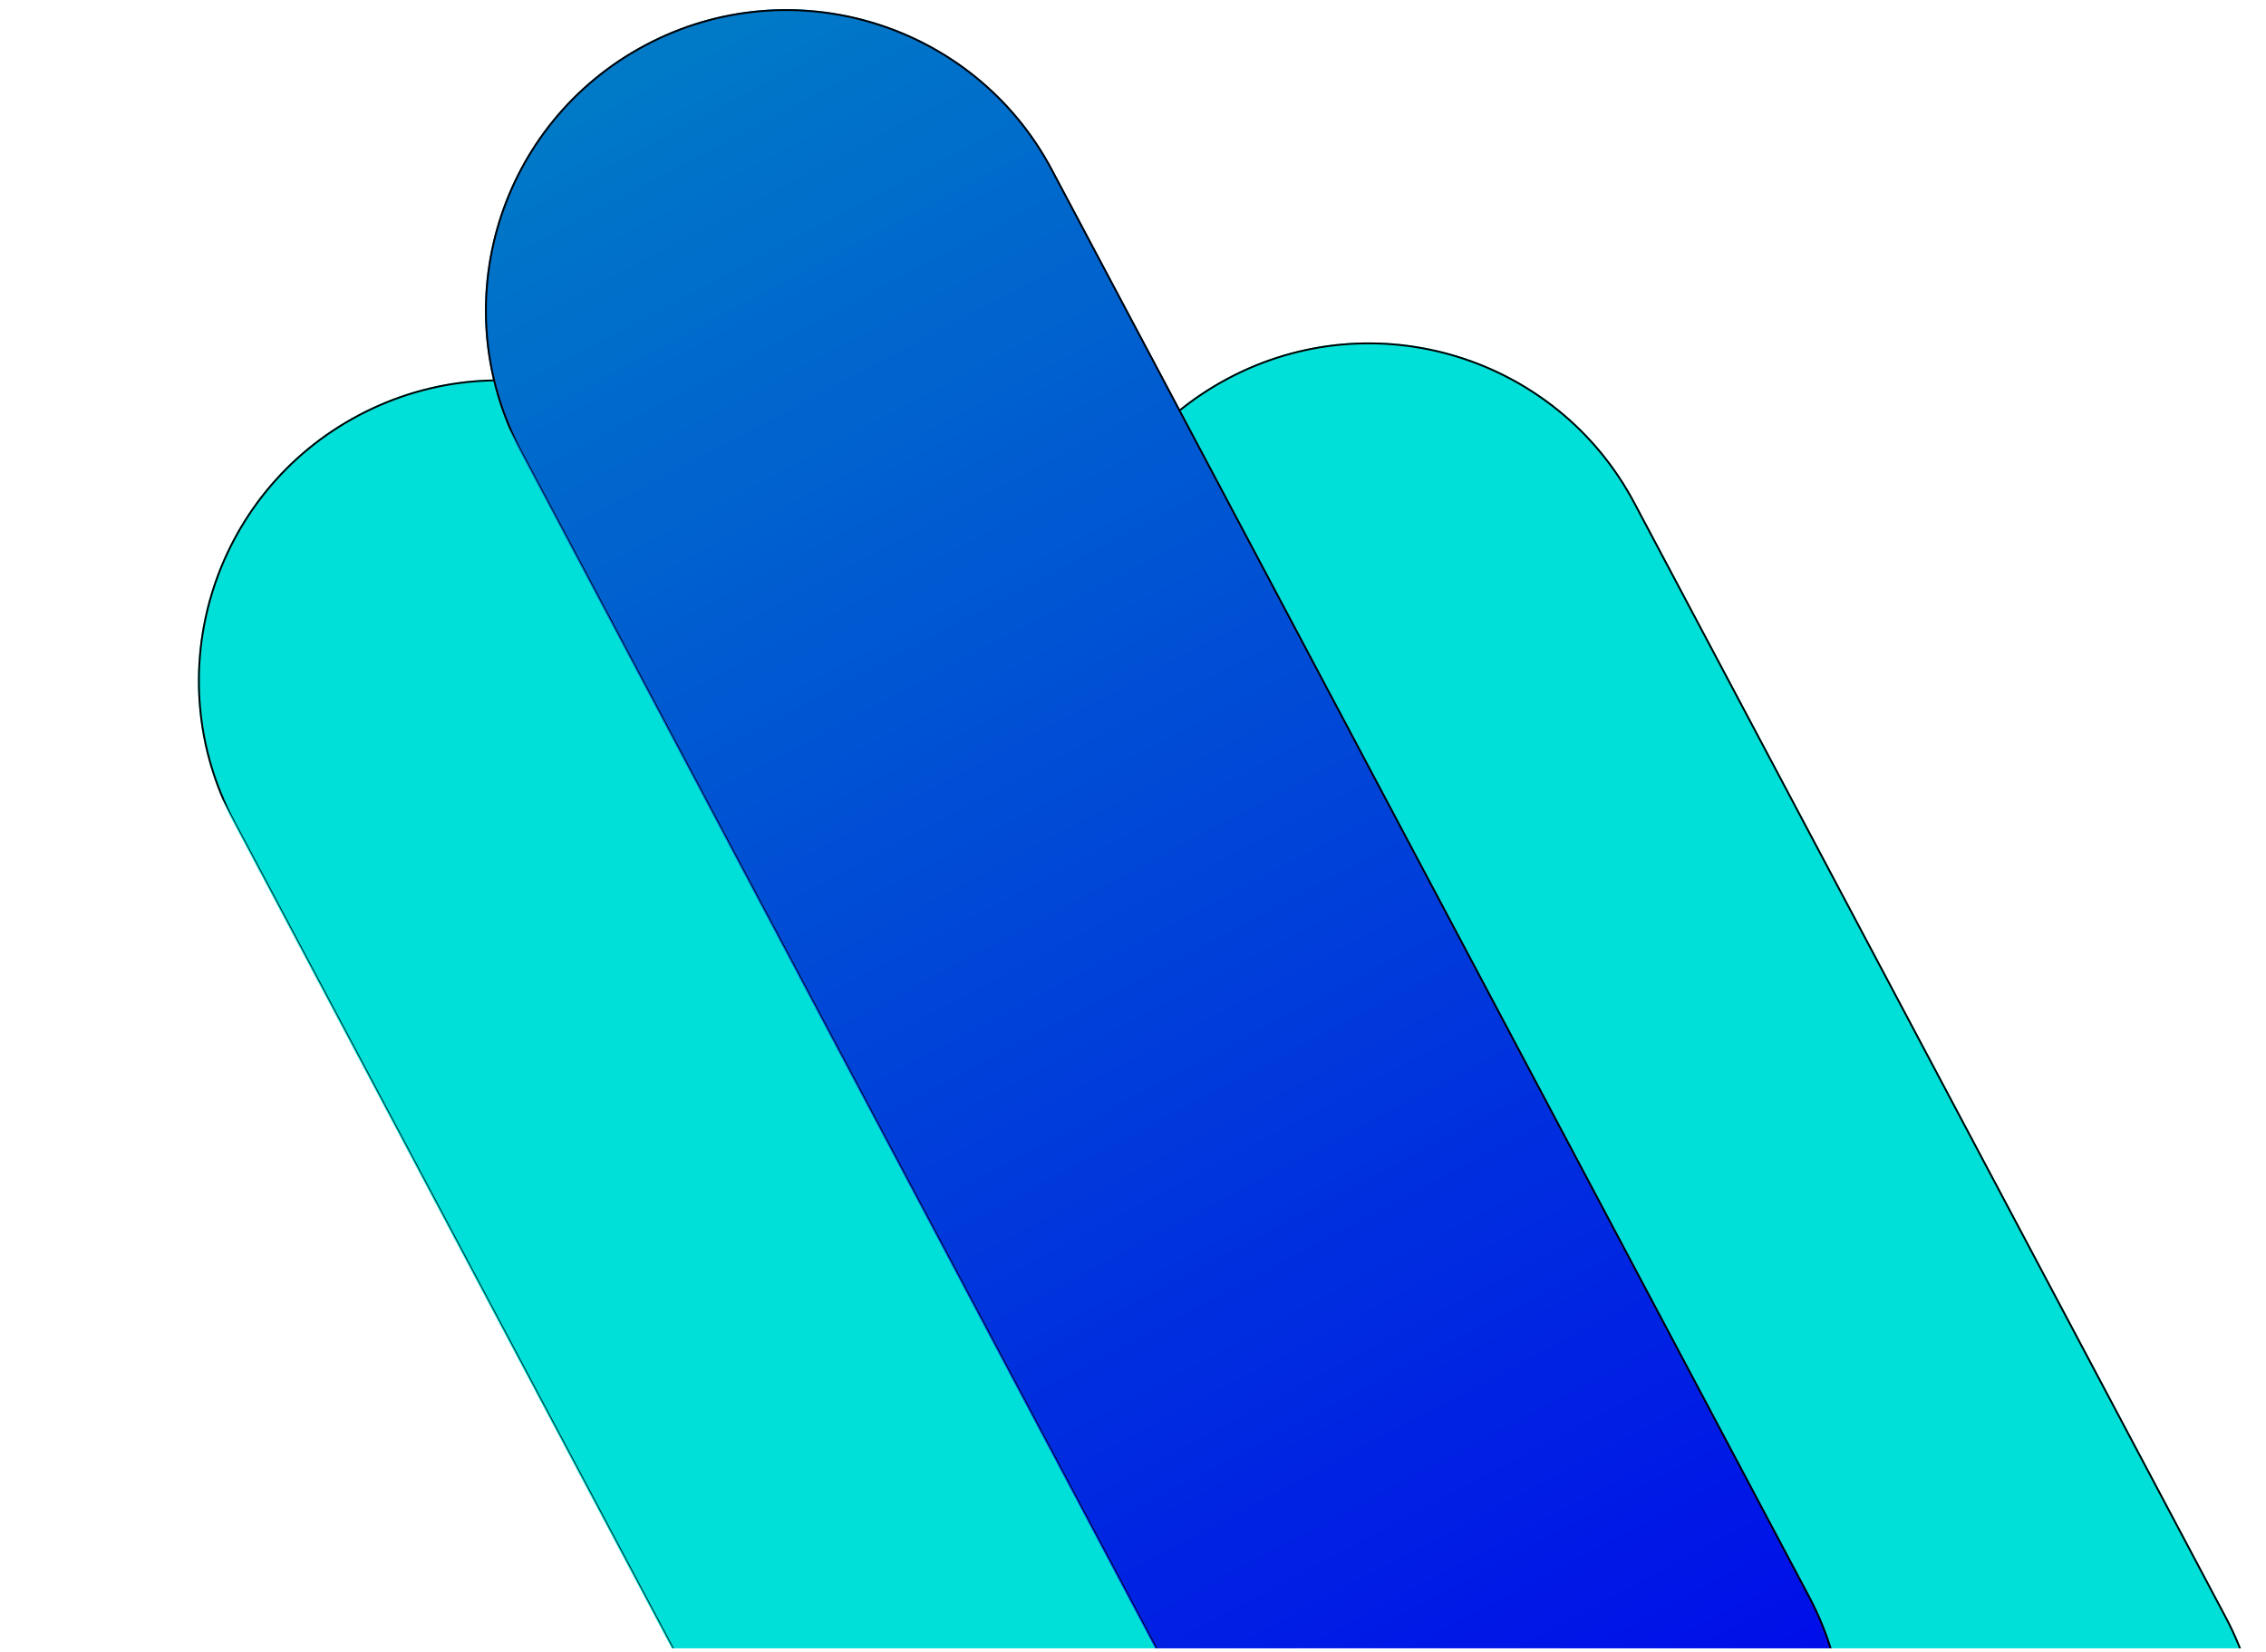
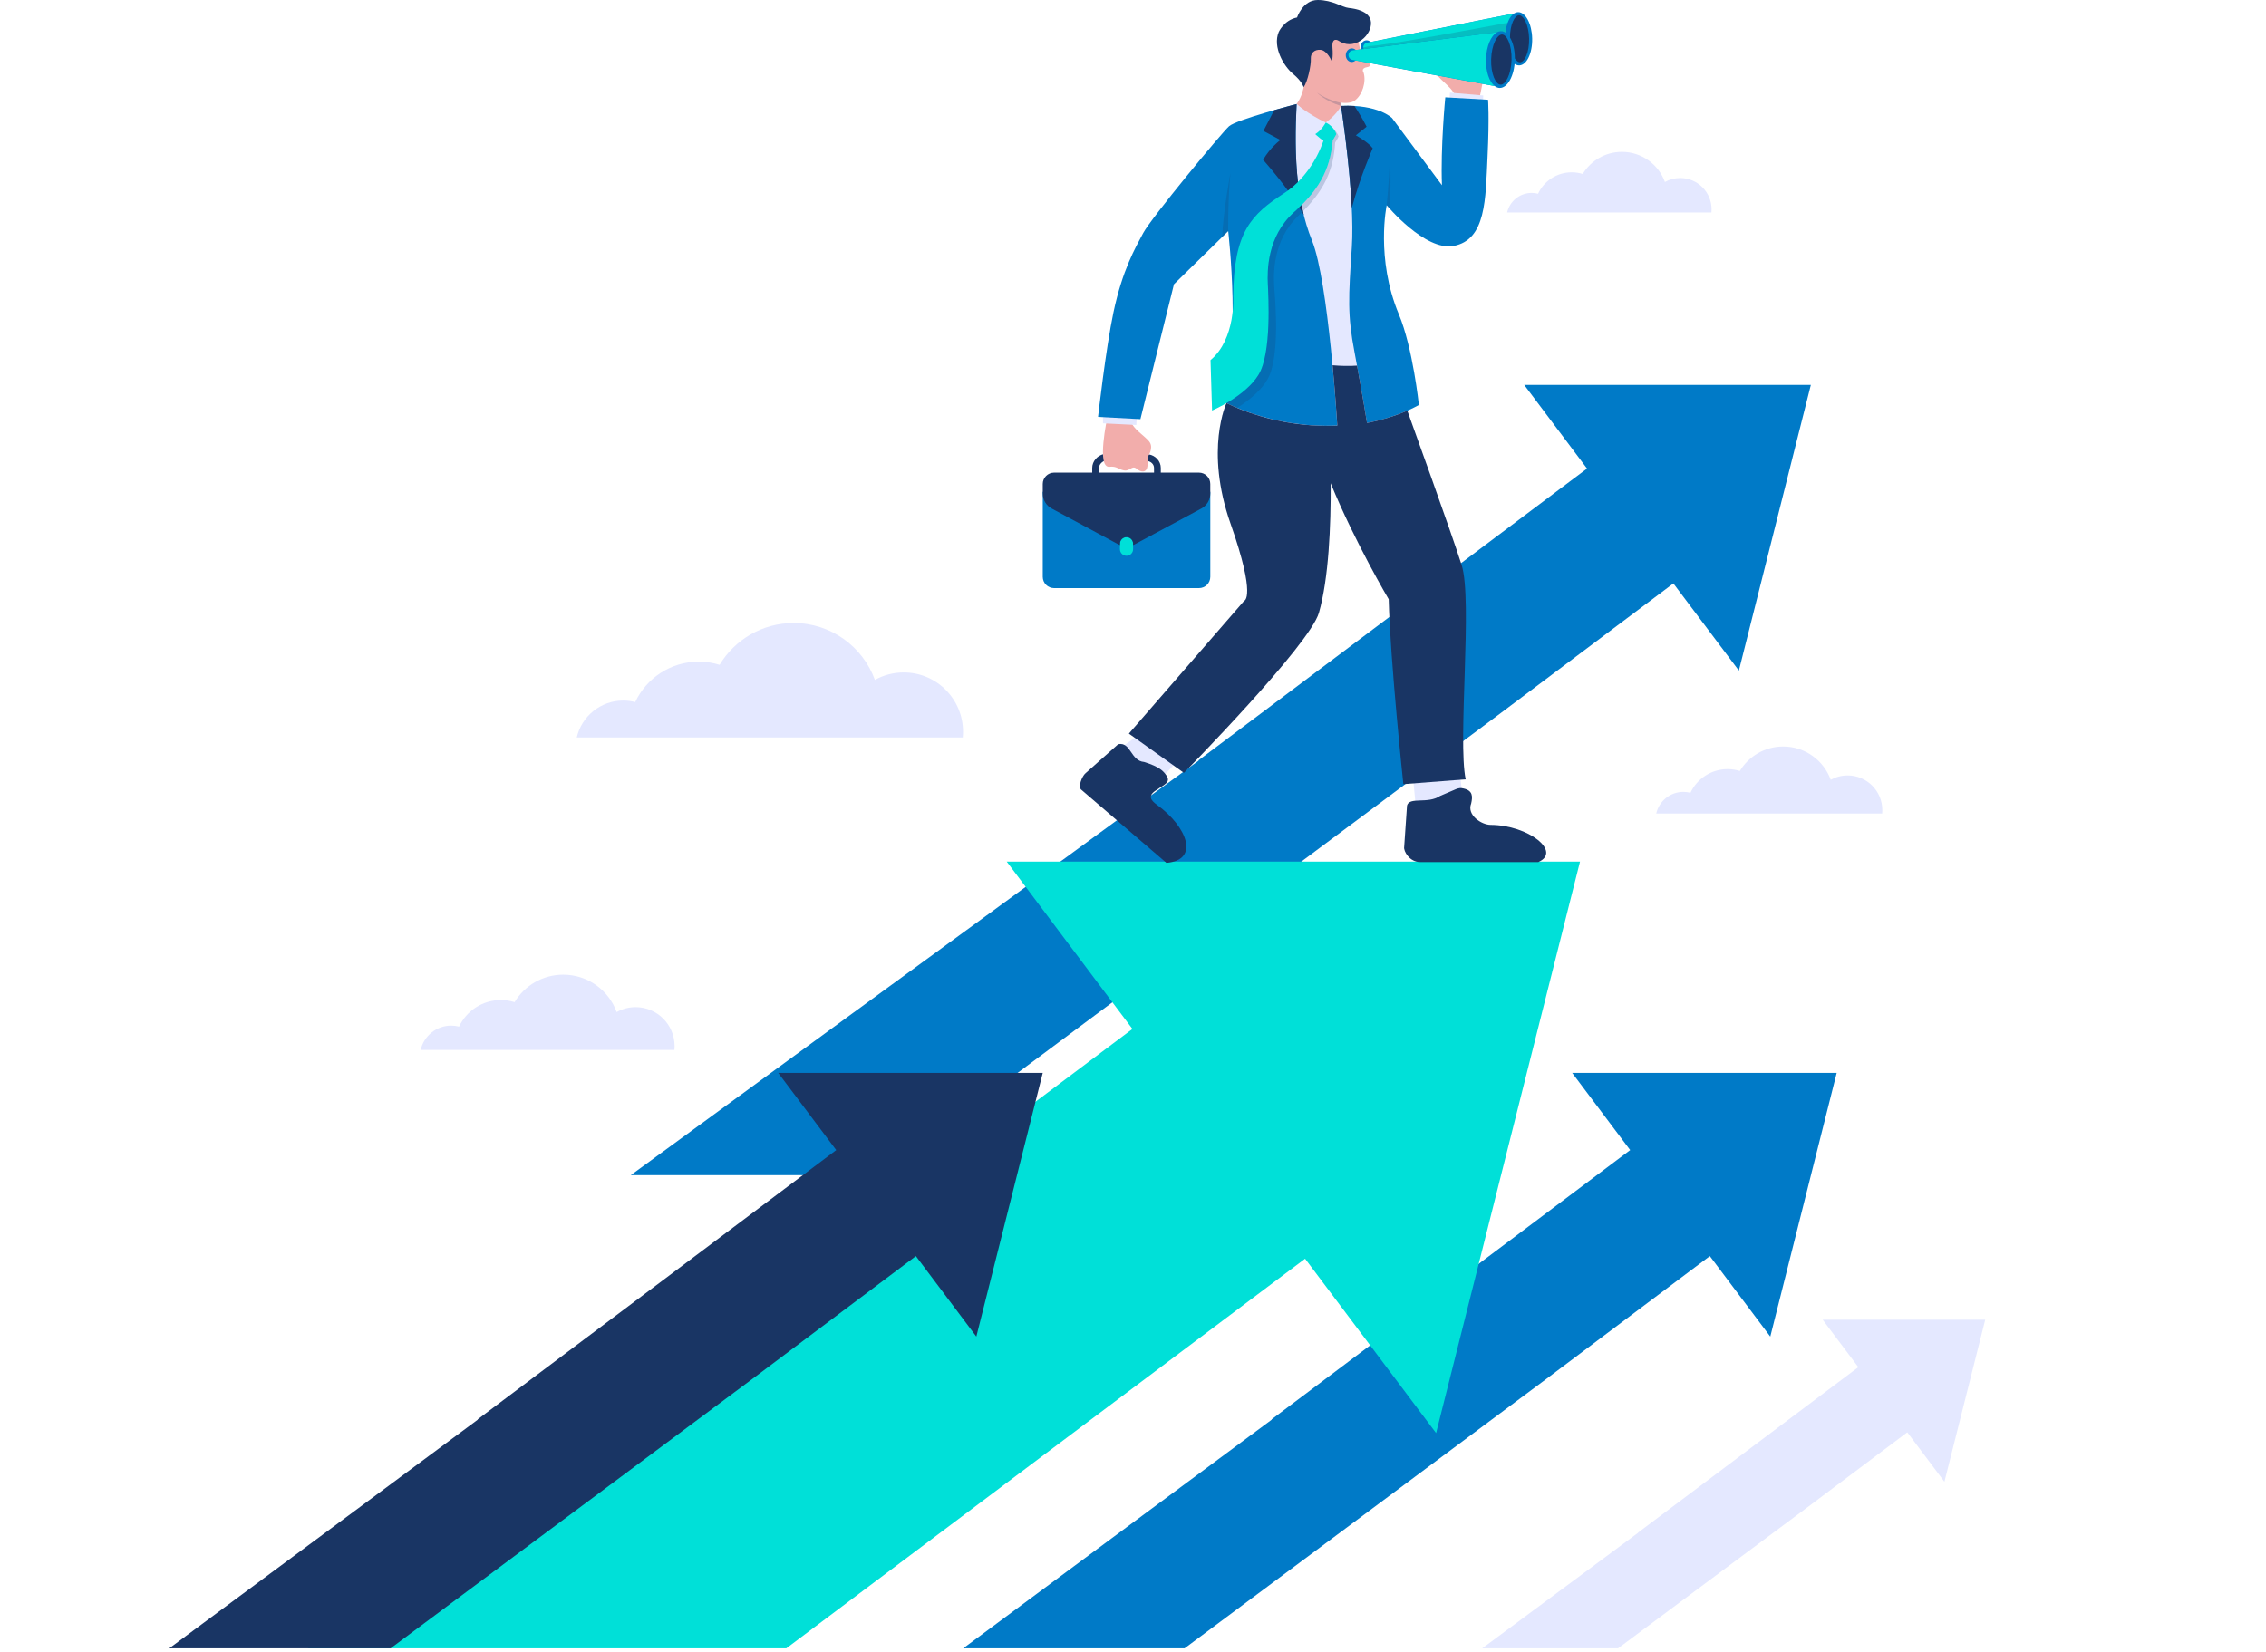
<svg xmlns="http://www.w3.org/2000/svg" width="624" zoomAndPan="magnify" viewBox="0 0 468 341.25" height="455" preserveAspectRatio="xMidYMid meet" version="1.0">
  <defs>
-     <clipPath id="817f47b53d">
-       <path d="M 40 78 L 268 78 L 268 340.5 L 40 340.5 Z M 40 78 " clip-rule="nonzero" />
+     <filter x="0%" y="0%" width="100%" height="100%" id="02563ed641">
+       <feColorMatrix values="0 0 0 0 1 0 0 0 0 1 0 0 0 0 1 0 0 0 1 0" color-interpolation-filters="sRGB" />
+     </filter>
+     <clipPath id="2201f18ef2">
+       <path d="M 306 272 L 410.238 272 L 410.238 340.5 L 306 340.5 Z M 306 272 " clip-rule="nonzero" />
    </clipPath>
-     <clipPath id="4c8b1b4a0f">
-       <path d="M 128.926 56.484 L 289.797 359.68 L 179.859 418.012 L 18.988 114.816 Z M 128.926 56.484 " clip-rule="nonzero" />
+     <clipPath id="00fa90b3f4">
+       <path d="M 198 221 L 380 221 L 380 340.5 L 198 340.5 Z M 198 221 " clip-rule="nonzero" />
    </clipPath>
-     <clipPath id="aa06c9ed3f">
-       <path d="M 260.484 304.434 C 276.594 334.789 265.039 372.461 234.68 388.566 C 204.32 404.676 166.652 393.125 150.543 362.766 L 48.152 169.789 C 32.047 139.43 43.598 101.758 73.957 85.652 C 104.316 69.543 141.984 81.094 158.094 111.453 Z M 260.484 304.434 " clip-rule="nonzero" />
+     <clipPath id="d33bbfcb8f">
+       <path d="M 63 177 L 327 177 L 327 340.5 L 63 340.5 Z M 63 177 " clip-rule="nonzero" />
    </clipPath>
-     <clipPath id="6a2e9daad1">
-       <path d="M 40 78 L 268 78 L 268 340.5 L 40 340.5 Z M 40 78 " clip-rule="nonzero" />
+     <clipPath id="34864d8c93">
+       <path d="M 34.562 221 L 216 221 L 216 340.5 L 34.562 340.5 Z M 34.562 221 " clip-rule="nonzero" />
    </clipPath>
-     <clipPath id="d487e852ba">
-       <path d="M 128.926 56.484 L 289.57 359.254 L 179.836 417.477 L 19.191 114.711 Z M 128.926 56.484 " clip-rule="nonzero" />
+     <mask id="82d36c2c9d">
+       <g filter="url(#02563ed641)">
+         <rect x="-46.8" width="561.6" fill="#000000" y="-34.125" height="409.5" fill-opacity="0.2" />
+       </g>
+     </mask>
+     <clipPath id="229a24cc2b">
+       <rect x="0" width="29" y="0" height="64" />
    </clipPath>
-     <clipPath id="6761d97b93">
-       <path d="M 128.934 56.492 L 291.16 362.246 L 181.227 420.574 L 19 114.82 Z M 128.934 56.492 " clip-rule="nonzero" />
+     <mask id="0b22ca5c13">
+       <g filter="url(#02563ed641)">
+         <rect x="-46.8" width="561.6" fill="#000000" y="-34.125" height="409.5" fill-opacity="0.2" />
+       </g>
+     </mask>
+     <clipPath id="1ce87a93a0">
+       <rect x="0" width="9" y="0" height="6" />
    </clipPath>
-     <clipPath id="2228e872b3">
-       <path d="M 260.48 304.422 C 276.586 334.781 265.035 372.449 234.676 388.555 C 204.32 404.66 166.652 393.109 150.547 362.754 L 48.164 169.789 C 32.055 139.43 43.609 101.762 73.965 85.656 C 104.324 69.551 141.988 81.102 158.098 111.457 Z M 260.48 304.422 " clip-rule="nonzero" />
+     <mask id="b0276c3f30">
+       <g filter="url(#02563ed641)">
+         <rect x="-46.8" width="561.6" fill="#000000" y="-34.125" height="409.5" fill-opacity="0.2" />
+       </g>
+     </mask>
+     <clipPath id="4228515ce6">
+       <rect x="0" width="34" y="0" height="11" />
    </clipPath>
-     <clipPath id="6128167b8c">
-       <path d="M 220 70 L 467.484 70 L 467.484 340.5 L 220 340.5 Z M 220 70 " clip-rule="nonzero" />
+     <mask id="3c9dbe069b">
+       <g filter="url(#02563ed641)">
+         <rect x="-46.8" width="561.6" fill="#000000" y="-34.125" height="409.5" fill-opacity="0.2" />
+       </g>
+     </mask>
+     <clipPath id="f74de52509">
+       <rect x="0" width="7" y="0" height="17" />
    </clipPath>
-     <clipPath id="e49e33919f">
-       <path d="M 308.531 48.844 L 489.223 389.398 L 379.285 447.73 L 198.59 107.176 Z M 308.531 48.844 " clip-rule="nonzero" />
+     <mask id="4d569531b9">
+       <g filter="url(#02563ed641)">
+         <rect x="-46.8" width="561.6" fill="#000000" y="-34.125" height="409.5" fill-opacity="0.2" />
+       </g>
+     </mask>
+     <clipPath id="774137711e">
+       <path d="M 2 0.328 L 3.641 0.328 L 3.641 12 L 2 12 Z M 2 0.328 " clip-rule="nonzero" />
    </clipPath>
-     <clipPath id="cbacbcd21e">
-       <path d="M 459.84 334.02 C 475.949 364.379 464.395 402.047 434.035 418.156 C 403.676 434.266 366.008 422.711 349.898 392.352 L 227.758 162.145 C 211.648 131.785 223.199 94.117 253.559 78.008 C 283.918 61.902 321.59 73.453 337.695 103.812 Z M 459.84 334.02 " clip-rule="nonzero" />
-     </clipPath>
-     <clipPath id="db1c573abb">
-       <path d="M 220 70 L 467.484 70 L 467.484 340.5 L 220 340.5 Z M 220 70 " clip-rule="nonzero" />
-     </clipPath>
-     <clipPath id="ca53ff565b">
-       <path d="M 308.531 48.844 L 489.168 389.293 L 379.43 447.516 L 198.793 107.066 Z M 308.531 48.844 " clip-rule="nonzero" />
-     </clipPath>
-     <clipPath id="bf27c4f5ef">
-       <path d="M 308.535 48.848 L 490.812 392.391 L 380.879 450.719 L 198.602 107.18 Z M 308.535 48.848 " clip-rule="nonzero" />
-     </clipPath>
-     <clipPath id="ebb8d6b5fc">
-       <path d="M 459.836 334.008 C 475.941 364.367 464.391 402.031 434.031 418.141 C 403.676 434.246 366.008 422.695 349.902 392.336 L 227.766 162.145 C 211.656 131.789 223.211 94.121 253.566 78.012 C 283.926 61.906 321.59 73.457 337.699 103.816 Z M 459.836 334.008 " clip-rule="nonzero" />
-     </clipPath>
-     <clipPath id="c52599d865">
-       <path d="M 100 1 L 382 1 L 382 340.5 L 100 340.5 Z M 100 1 " clip-rule="nonzero" />
-     </clipPath>
-     <clipPath id="eb7d5259bc">
-       <path d="M 188.203 -20.004 L 403.078 384.969 L 293.137 443.301 L 78.266 38.328 Z M 188.203 -20.004 " clip-rule="nonzero" />
-     </clipPath>
-     <clipPath id="afc7ae35b2">
-       <path d="M 373.785 329.762 C 389.895 360.121 378.34 397.789 347.98 413.898 C 317.621 430.008 279.953 418.453 263.844 388.094 L 107.43 93.297 C 91.324 62.938 102.875 25.27 133.234 9.16 C 163.594 -6.949 201.262 4.605 217.371 34.965 Z M 373.785 329.762 " clip-rule="nonzero" />
-     </clipPath>
-     <clipPath id="df7b4d4b0c">
-       <path d="M 188.203 -20.004 L 402.852 384.539 L 292.91 442.871 L 78.266 38.328 Z M 188.203 -20.004 " clip-rule="nonzero" />
-     </clipPath>
-     <linearGradient x1="-57.051" gradientTransform="matrix(0.227862, 0.429455, -0.429455, 0.227862, 188.2046, -20.0058)" y1="0" x2="849.49" gradientUnits="userSpaceOnUse" y2="0" id="7a19bdb2c6">
-       <stop stop-opacity="1" stop-color="rgb(0%, 47.8%, 78%)" offset="0" />
-       <stop stop-opacity="1" stop-color="rgb(0%, 47.8%, 78%)" offset="0.062" />
-       <stop stop-opacity="1" stop-color="rgb(0%, 47.629%, 78.053%)" offset="0.07" />
-       <stop stop-opacity="1" stop-color="rgb(0%, 47.279%, 78.165%)" offset="0.078" />
-       <stop stop-opacity="1" stop-color="rgb(0%, 46.921%, 78.279%)" offset="0.086" />
-       <stop stop-opacity="1" stop-color="rgb(0%, 46.562%, 78.395%)" offset="0.094" />
-       <stop stop-opacity="1" stop-color="rgb(0%, 46.202%, 78.51%)" offset="0.102" />
-       <stop stop-opacity="1" stop-color="rgb(0%, 45.844%, 78.625%)" offset="0.109" />
-       <stop stop-opacity="1" stop-color="rgb(0%, 45.483%, 78.74%)" offset="0.117" />
-       <stop stop-opacity="1" stop-color="rgb(0%, 45.125%, 78.854%)" offset="0.125" />
-       <stop stop-opacity="1" stop-color="rgb(0%, 44.765%, 78.97%)" offset="0.133" />
-       <stop stop-opacity="1" stop-color="rgb(0%, 44.406%, 79.085%)" offset="0.141" />
-       <stop stop-opacity="1" stop-color="rgb(0%, 44.048%, 79.199%)" offset="0.148" />
-       <stop stop-opacity="1" stop-color="rgb(0%, 43.687%, 79.315%)" offset="0.156" />
-       <stop stop-opacity="1" stop-color="rgb(0%, 43.329%, 79.43%)" offset="0.164" />
-       <stop stop-opacity="1" stop-color="rgb(0%, 42.969%, 79.544%)" offset="0.172" />
-       <stop stop-opacity="1" stop-color="rgb(0%, 42.61%, 79.66%)" offset="0.18" />
-       <stop stop-opacity="1" stop-color="rgb(0%, 42.252%, 79.774%)" offset="0.188" />
-       <stop stop-opacity="1" stop-color="rgb(0%, 41.891%, 79.889%)" offset="0.195" />
-       <stop stop-opacity="1" stop-color="rgb(0%, 41.533%, 80.005%)" offset="0.203" />
-       <stop stop-opacity="1" stop-color="rgb(0%, 41.173%, 80.119%)" offset="0.211" />
-       <stop stop-opacity="1" stop-color="rgb(0%, 40.814%, 80.234%)" offset="0.219" />
-       <stop stop-opacity="1" stop-color="rgb(0%, 40.454%, 80.35%)" offset="0.227" />
-       <stop stop-opacity="1" stop-color="rgb(0%, 40.096%, 80.464%)" offset="0.234" />
-       <stop stop-opacity="1" stop-color="rgb(0%, 39.737%, 80.58%)" offset="0.242" />
-       <stop stop-opacity="1" stop-color="rgb(0%, 39.377%, 80.695%)" offset="0.25" />
-       <stop stop-opacity="1" stop-color="rgb(0%, 39.018%, 80.809%)" offset="0.258" />
-       <stop stop-opacity="1" stop-color="rgb(0%, 38.658%, 80.925%)" offset="0.266" />
-       <stop stop-opacity="1" stop-color="rgb(0%, 38.3%, 81.039%)" offset="0.273" />
-       <stop stop-opacity="1" stop-color="rgb(0%, 37.941%, 81.154%)" offset="0.281" />
-       <stop stop-opacity="1" stop-color="rgb(0%, 37.581%, 81.27%)" offset="0.289" />
-       <stop stop-opacity="1" stop-color="rgb(0%, 37.222%, 81.384%)" offset="0.297" />
-       <stop stop-opacity="1" stop-color="rgb(0%, 36.862%, 81.499%)" offset="0.305" />
-       <stop stop-opacity="1" stop-color="rgb(0%, 36.504%, 81.615%)" offset="0.312" />
-       <stop stop-opacity="1" stop-color="rgb(0%, 36.143%, 81.729%)" offset="0.32" />
-       <stop stop-opacity="1" stop-color="rgb(0%, 35.785%, 81.844%)" offset="0.328" />
-       <stop stop-opacity="1" stop-color="rgb(0%, 35.426%, 81.96%)" offset="0.336" />
-       <stop stop-opacity="1" stop-color="rgb(0%, 35.066%, 82.074%)" offset="0.344" />
-       <stop stop-opacity="1" stop-color="rgb(0%, 34.708%, 82.188%)" offset="0.352" />
-       <stop stop-opacity="1" stop-color="rgb(0%, 34.348%, 82.304%)" offset="0.359" />
-       <stop stop-opacity="1" stop-color="rgb(0%, 33.989%, 82.419%)" offset="0.367" />
-       <stop stop-opacity="1" stop-color="rgb(0%, 33.63%, 82.533%)" offset="0.375" />
-       <stop stop-opacity="1" stop-color="rgb(0%, 33.27%, 82.649%)" offset="0.383" />
-       <stop stop-opacity="1" stop-color="rgb(0%, 32.912%, 82.764%)" offset="0.391" />
-       <stop stop-opacity="1" stop-color="rgb(0%, 32.552%, 82.88%)" offset="0.398" />
-       <stop stop-opacity="1" stop-color="rgb(0%, 32.193%, 82.994%)" offset="0.406" />
-       <stop stop-opacity="1" stop-color="rgb(0%, 31.834%, 83.109%)" offset="0.414" />
-       <stop stop-opacity="1" stop-color="rgb(0%, 31.474%, 83.224%)" offset="0.422" />
-       <stop stop-opacity="1" stop-color="rgb(0%, 31.116%, 83.339%)" offset="0.43" />
-       <stop stop-opacity="1" stop-color="rgb(0%, 30.756%, 83.453%)" offset="0.438" />
-       <stop stop-opacity="1" stop-color="rgb(0%, 30.397%, 83.569%)" offset="0.445" />
-       <stop stop-opacity="1" stop-color="rgb(0%, 30.037%, 83.684%)" offset="0.453" />
-       <stop stop-opacity="1" stop-color="rgb(0%, 29.678%, 83.798%)" offset="0.461" />
-       <stop stop-opacity="1" stop-color="rgb(0%, 29.32%, 83.914%)" offset="0.469" />
-       <stop stop-opacity="1" stop-color="rgb(0%, 28.96%, 84.029%)" offset="0.477" />
-       <stop stop-opacity="1" stop-color="rgb(0%, 28.601%, 84.143%)" offset="0.484" />
-       <stop stop-opacity="1" stop-color="rgb(0%, 28.241%, 84.259%)" offset="0.492" />
-       <stop stop-opacity="1" stop-color="rgb(0%, 27.882%, 84.373%)" offset="0.5" />
-       <stop stop-opacity="1" stop-color="rgb(0%, 27.524%, 84.488%)" offset="0.508" />
-       <stop stop-opacity="1" stop-color="rgb(0%, 27.164%, 84.604%)" offset="0.516" />
-       <stop stop-opacity="1" stop-color="rgb(0%, 26.805%, 84.718%)" offset="0.523" />
-       <stop stop-opacity="1" stop-color="rgb(0%, 26.445%, 84.834%)" offset="0.531" />
-       <stop stop-opacity="1" stop-color="rgb(0%, 26.086%, 84.949%)" offset="0.539" />
-       <stop stop-opacity="1" stop-color="rgb(0%, 25.726%, 85.063%)" offset="0.547" />
-       <stop stop-opacity="1" stop-color="rgb(0%, 25.368%, 85.179%)" offset="0.555" />
-       <stop stop-opacity="1" stop-color="rgb(0%, 25.009%, 85.294%)" offset="0.562" />
-       <stop stop-opacity="1" stop-color="rgb(0%, 24.649%, 85.408%)" offset="0.57" />
-       <stop stop-opacity="1" stop-color="rgb(0%, 24.29%, 85.524%)" offset="0.578" />
-       <stop stop-opacity="1" stop-color="rgb(0%, 23.93%, 85.638%)" offset="0.586" />
-       <stop stop-opacity="1" stop-color="rgb(0%, 23.572%, 85.753%)" offset="0.594" />
-       <stop stop-opacity="1" stop-color="rgb(0%, 23.213%, 85.869%)" offset="0.602" />
-       <stop stop-opacity="1" stop-color="rgb(0%, 22.853%, 85.983%)" offset="0.609" />
-       <stop stop-opacity="1" stop-color="rgb(0%, 22.495%, 86.098%)" offset="0.617" />
-       <stop stop-opacity="1" stop-color="rgb(0%, 22.134%, 86.214%)" offset="0.625" />
-       <stop stop-opacity="1" stop-color="rgb(0%, 21.776%, 86.328%)" offset="0.633" />
-       <stop stop-opacity="1" stop-color="rgb(0%, 21.417%, 86.443%)" offset="0.641" />
-       <stop stop-opacity="1" stop-color="rgb(0%, 21.057%, 86.559%)" offset="0.648" />
-       <stop stop-opacity="1" stop-color="rgb(0%, 20.699%, 86.673%)" offset="0.656" />
-       <stop stop-opacity="1" stop-color="rgb(0%, 20.338%, 86.789%)" offset="0.664" />
-       <stop stop-opacity="1" stop-color="rgb(0%, 19.98%, 86.903%)" offset="0.672" />
-       <stop stop-opacity="1" stop-color="rgb(0%, 19.62%, 87.018%)" offset="0.68" />
-       <stop stop-opacity="1" stop-color="rgb(0%, 19.261%, 87.134%)" offset="0.688" />
-       <stop stop-opacity="1" stop-color="rgb(0%, 18.903%, 87.248%)" offset="0.695" />
-       <stop stop-opacity="1" stop-color="rgb(0%, 18.542%, 87.363%)" offset="0.703" />
-       <stop stop-opacity="1" stop-color="rgb(0%, 18.184%, 87.479%)" offset="0.711" />
-       <stop stop-opacity="1" stop-color="rgb(0%, 17.824%, 87.593%)" offset="0.719" />
-       <stop stop-opacity="1" stop-color="rgb(0%, 17.465%, 87.708%)" offset="0.727" />
-       <stop stop-opacity="1" stop-color="rgb(0%, 17.107%, 87.823%)" offset="0.734" />
-       <stop stop-opacity="1" stop-color="rgb(0%, 16.747%, 87.938%)" offset="0.742" />
-       <stop stop-opacity="1" stop-color="rgb(0%, 16.388%, 88.052%)" offset="0.75" />
-       <stop stop-opacity="1" stop-color="rgb(0%, 16.028%, 88.168%)" offset="0.758" />
-       <stop stop-opacity="1" stop-color="rgb(0%, 15.669%, 88.283%)" offset="0.766" />
-       <stop stop-opacity="1" stop-color="rgb(0%, 15.309%, 88.397%)" offset="0.773" />
-       <stop stop-opacity="1" stop-color="rgb(0%, 14.951%, 88.513%)" offset="0.781" />
-       <stop stop-opacity="1" stop-color="rgb(0%, 14.592%, 88.628%)" offset="0.789" />
-       <stop stop-opacity="1" stop-color="rgb(0%, 14.232%, 88.744%)" offset="0.797" />
-       <stop stop-opacity="1" stop-color="rgb(0%, 13.873%, 88.858%)" offset="0.805" />
-       <stop stop-opacity="1" stop-color="rgb(0%, 13.513%, 88.972%)" offset="0.812" />
-       <stop stop-opacity="1" stop-color="rgb(0%, 13.155%, 89.088%)" offset="0.82" />
-       <stop stop-opacity="1" stop-color="rgb(0%, 12.796%, 89.203%)" offset="0.828" />
-       <stop stop-opacity="1" stop-color="rgb(0%, 12.436%, 89.317%)" offset="0.836" />
-       <stop stop-opacity="1" stop-color="rgb(0%, 12.077%, 89.433%)" offset="0.844" />
-       <stop stop-opacity="1" stop-color="rgb(0%, 11.717%, 89.548%)" offset="0.852" />
-       <stop stop-opacity="1" stop-color="rgb(0%, 11.359%, 89.662%)" offset="0.859" />
-       <stop stop-opacity="1" stop-color="rgb(0%, 10.999%, 89.778%)" offset="0.867" />
-       <stop stop-opacity="1" stop-color="rgb(0%, 10.64%, 89.893%)" offset="0.875" />
-       <stop stop-opacity="1" stop-color="rgb(0%, 10.281%, 90.007%)" offset="0.883" />
-       <stop stop-opacity="1" stop-color="rgb(0%, 9.921%, 90.123%)" offset="0.891" />
-       <stop stop-opacity="1" stop-color="rgb(0%, 9.563%, 90.237%)" offset="0.898" />
-       <stop stop-opacity="1" stop-color="rgb(0%, 9.203%, 90.352%)" offset="0.906" />
-       <stop stop-opacity="1" stop-color="rgb(0%, 8.844%, 90.468%)" offset="0.914" />
-       <stop stop-opacity="1" stop-color="rgb(0%, 8.485%, 90.582%)" offset="0.922" />
-       <stop stop-opacity="1" stop-color="rgb(0%, 8.125%, 90.698%)" offset="0.93" />
-       <stop stop-opacity="1" stop-color="rgb(0%, 7.767%, 90.813%)" offset="0.938" />
-       <stop stop-opacity="1" stop-color="rgb(0%, 7.407%, 90.927%)" offset="0.945" />
-       <stop stop-opacity="1" stop-color="rgb(0%, 7.048%, 91.043%)" offset="0.953" />
-       <stop stop-opacity="1" stop-color="rgb(0%, 6.689%, 91.158%)" offset="0.961" />
-       <stop stop-opacity="1" stop-color="rgb(0%, 6.329%, 91.272%)" offset="0.969" />
-       <stop stop-opacity="1" stop-color="rgb(0%, 5.971%, 91.388%)" offset="0.977" />
-       <stop stop-opacity="1" stop-color="rgb(0%, 5.611%, 91.502%)" offset="0.984" />
-       <stop stop-opacity="1" stop-color="rgb(0%, 5.252%, 91.617%)" offset="0.992" />
-       <stop stop-opacity="1" stop-color="rgb(0%, 4.892%, 91.733%)" offset="1" />
-     </linearGradient>
-     <clipPath id="4c2f865469">
-       <path d="M 100 1 L 382 1 L 382 340.5 L 100 340.5 Z M 100 1 " clip-rule="nonzero" />
-     </clipPath>
-     <clipPath id="c7ccfc26a8">
-       <path d="M 188.203 -20.004 L 402.863 384.566 L 293.129 442.793 L 78.469 38.219 Z M 188.203 -20.004 " clip-rule="nonzero" />
-     </clipPath>
-     <clipPath id="e578e0b29c">
-       <path d="M 188.207 -19.996 L 403.297 385.383 L 293.363 443.711 L 78.277 38.332 Z M 188.207 -19.996 " clip-rule="nonzero" />
-     </clipPath>
-     <clipPath id="3d105d73b5">
-       <path d="M 373.777 329.746 C 389.887 360.105 378.332 397.77 347.977 413.879 C 317.617 429.984 279.953 418.434 263.844 388.074 L 107.441 93.297 C 91.332 62.941 102.887 25.273 133.242 9.168 C 163.598 -6.941 201.266 4.613 217.375 34.969 Z M 373.777 329.746 " clip-rule="nonzero" />
+     <clipPath id="7c1754af5c">
+       <rect x="0" width="4" y="0" height="14" />
    </clipPath>
  </defs>
-   <g clip-path="url(#817f47b53d)">
-     <g clip-path="url(#4c8b1b4a0f)">
-       <g clip-path="url(#aa06c9ed3f)">
-         <path fill="#00e0d8" d="M 128.926 56.484 L 289.57 359.25 L 179.629 417.582 L 18.988 114.816 Z M 128.926 56.484 " fill-opacity="1" fill-rule="nonzero" />
+   <path fill="#e4e8ff" d="M 86.883 216.883 C 87.543 214.012 90.113 211.867 93.188 211.867 C 93.75 211.867 94.297 211.941 94.816 212.074 C 96.336 208.832 99.625 206.586 103.441 206.586 C 104.43 206.586 105.379 206.734 106.277 207.016 C 108.332 203.613 112.062 201.34 116.324 201.34 C 121.398 201.34 125.723 204.559 127.359 209.066 C 128.52 208.422 129.852 208.051 131.273 208.051 C 135.723 208.051 139.324 211.656 139.324 216.105 C 139.324 216.367 139.312 216.629 139.289 216.887 L 86.883 216.887 Z M 86.883 216.883 " fill-opacity="1" fill-rule="nonzero" />
+   <path fill="#e4e8ff" d="M 342.066 168.051 C 342.656 165.492 344.941 163.586 347.68 163.586 C 348.184 163.586 348.668 163.652 349.133 163.77 C 350.48 160.883 353.41 158.883 356.809 158.883 C 357.688 158.883 358.535 159.016 359.332 159.266 C 361.16 156.234 364.484 154.211 368.281 154.211 C 372.801 154.211 376.648 157.078 378.105 161.09 C 379.137 160.516 380.324 160.188 381.59 160.188 C 385.551 160.188 388.758 163.395 388.758 167.355 C 388.758 167.59 388.746 167.824 388.727 168.051 Z M 342.066 168.051 " fill-opacity="1" fill-rule="nonzero" />
+   <path fill="#e4e8ff" d="M 119.117 152.348 C 120.125 147.977 124.035 144.719 128.707 144.719 C 129.562 144.719 130.395 144.828 131.191 145.035 C 133.5 140.102 138.504 136.684 144.312 136.684 C 145.812 136.684 147.258 136.91 148.621 137.336 C 151.746 132.16 157.422 128.699 163.91 128.699 C 171.629 128.699 178.203 133.598 180.695 140.457 C 182.457 139.473 184.484 138.91 186.648 138.91 C 193.414 138.91 198.898 144.395 198.898 151.16 C 198.898 151.562 198.879 151.957 198.84 152.348 Z M 119.117 152.348 " fill-opacity="1" fill-rule="nonzero" />
+   <path fill="#e4e8ff" d="M 311.27 43.887 C 311.801 41.574 313.871 39.852 316.344 39.852 C 316.801 39.852 317.238 39.906 317.66 40.02 C 318.879 37.406 321.531 35.598 324.605 35.598 C 325.398 35.598 326.164 35.719 326.883 35.941 C 328.539 33.203 331.543 31.371 334.977 31.371 C 339.062 31.371 342.543 33.965 343.859 37.594 C 344.793 37.074 345.867 36.777 347.012 36.777 C 350.594 36.777 353.496 39.68 353.496 43.262 C 353.496 43.473 353.484 43.684 353.465 43.891 L 311.27 43.891 Z M 311.27 43.887 " fill-opacity="1" fill-rule="nonzero" />
+   <path fill="#193564" d="M 227.918 93.816 C 227.957 94.352 228.043 94.789 228.133 95.207 C 227.547 95.387 226.98 96.012 226.98 96.656 L 226.891 98.18 L 225.578 98.18 L 225.578 96.656 C 225.578 95.301 226.641 94.094 227.918 93.816 Z M 227.918 93.816 " fill-opacity="1" fill-rule="nonzero" />
+   <path fill="#193564" d="M 237.051 94.219 C 237.051 94.219 237.141 94.082 237.258 93.867 C 238.617 94.074 239.742 95.242 239.742 96.656 L 239.742 98.18 L 238.348 98.18 L 238.34 96.656 C 238.34 95.93 237.723 95.336 237.02 95.242 C 237.051 94.68 237.051 94.219 237.051 94.219 Z M 237.051 94.219 " fill-opacity="1" fill-rule="nonzero" />
+   <path fill="#f2adab" d="M 281.566 11.359 C 280.609 10.566 280.562 7.781 280.562 7.781 L 274.855 6.703 L 266.875 11.762 C 266.875 11.762 268.855 15.156 269.238 18.027 C 269.238 18.027 268.949 19.941 267.785 21.496 L 274.062 27.441 L 276.824 25.668 L 276.961 21.887 L 276.836 21.199 C 277.898 21.332 279.051 21.316 279.77 20.797 C 281.375 19.645 282.227 16.883 281.613 14.977 C 281.613 14.977 280.953 14.102 282.367 13.867 C 283.781 13.641 282.523 12.156 281.566 11.359 Z M 281.566 11.359 " fill-opacity="1" fill-rule="nonzero" />
+   <path fill="#f2adab" d="M 233.516 86.652 C 233.613 88.477 236.719 90.164 237.48 91.402 C 238.238 92.641 237.133 94.215 237.133 94.215 C 237.133 94.215 237.145 95.82 236.902 96.688 C 236.66 97.555 235.699 97.645 234.746 96.832 C 233.793 96.02 233.379 97.406 232.145 97.172 C 230.91 96.934 230.688 96.266 229.129 96.422 C 226.402 96.699 228.707 86.199 228.707 86.199 Z M 233.516 86.652 " fill-opacity="1" fill-rule="nonzero" />
+   <path fill="#f2adab" d="M 300.602 20.316 C 300.566 18.488 297.523 16.691 296.809 15.426 C 296.09 14.164 297.254 12.629 297.254 12.629 C 297.254 12.629 297.297 11.023 297.57 10.164 C 297.844 9.309 298.809 9.25 299.73 10.098 C 300.652 10.945 301.117 9.574 302.34 9.852 C 303.57 10.133 303.766 10.809 305.328 10.707 C 308.062 10.527 305.387 20.941 305.387 20.941 Z M 300.602 20.316 " fill-opacity="1" fill-rule="nonzero" />
+   <path fill="#e4e8ff" d="M 267.785 21.496 C 267.785 21.496 270.035 23.508 273.805 25.312 C 273.805 25.312 275.93 23.859 276.965 21.887 L 279.949 23.402 C 279.949 23.402 282.07 39.406 282.047 49.121 C 282.023 58.836 284.562 77.867 290.656 84.828 C 290.656 84.828 285.516 95.941 274.293 95.941 C 263.07 95.941 253.309 83.27 253.309 83.27 C 253.309 83.27 267.066 77.621 268.305 72.727 C 269.547 67.836 266.188 55.004 264.238 49.969 C 262.285 44.938 262.59 30.414 265.07 24.02 Z M 267.785 21.496 " fill-opacity="1" fill-rule="nonzero" />
+   <path fill="#e4e8ff" d="M 227.797 85.531 L 227.805 87.449 L 234.691 87.789 L 234.77 85.582 Z M 227.797 85.531 " fill-opacity="1" fill-rule="nonzero" />
+   <path fill="#e4e8ff" d="M 306.273 21.641 L 306.336 19.727 L 299.465 19.137 L 299.309 21.34 Z M 306.273 21.641 " fill-opacity="1" fill-rule="nonzero" />
+   <path fill="#e4e8ff" d="M 301.32 157.934 L 302.031 164.398 L 292.348 165.984 L 291.574 157.934 Z M 301.32 157.934 " fill-opacity="1" fill-rule="nonzero" />
+   <path fill="#e4e8ff" d="M 236.016 151.281 L 231.461 154.449 L 239.539 161.137 L 244.18 156.109 Z M 236.016 151.281 " fill-opacity="1" fill-rule="nonzero" />
+   <g clip-path="url(#2201f18ef2)">
+     <path fill="#e4e8ff" d="M 338.328 316.629 L 306.086 340.531 L 334.141 340.531 L 373.168 311.461 L 393.914 295.883 L 401.586 306.09 L 410.012 272.625 L 376.445 272.625 L 383.805 282.426 L 338.309 316.598 Z M 338.328 316.629 " fill-opacity="1" fill-rule="nonzero" />
+   </g>
+   <path fill="#007ac7" d="M 267.785 21.496 C 267.785 21.496 255.406 24.691 253.844 26.074 C 252.281 27.461 237.77 45.031 236.125 48.109 C 234.48 51.184 231.82 55.758 229.965 64.512 C 228.379 71.996 226.785 86.117 226.785 86.117 L 235.531 86.582 L 242.461 58.715 L 253.664 47.738 C 253.664 47.738 256.562 72.691 252.105 82.629 C 252.105 82.629 262.18 88.566 276.191 87.906 C 276.191 87.906 274.398 58.125 270.965 49.676 C 267.535 41.227 267.289 31.156 267.785 21.496 Z M 267.785 21.496 " fill-opacity="1" fill-rule="nonzero" />
+   <path fill="#007ac7" d="M 276.961 21.887 C 276.961 21.887 279.891 40.707 279.195 51.066 C 278.5 61.43 278.27 65.031 279.746 72.73 C 281.219 80.434 282.324 87.367 282.324 87.367 C 282.324 87.367 288.008 86.434 293.043 83.664 C 293.043 83.664 291.812 71.867 288.898 64.906 C 284.066 53.371 286.395 42.398 286.395 42.398 C 286.395 42.398 294.293 51.914 300.207 50.809 C 306.934 49.547 306.809 41.148 307.227 32.332 C 307.621 24.113 307.328 20.609 307.328 20.609 L 298.5 20.109 C 298.5 20.109 297.496 30.43 297.809 38.266 L 287.512 24.402 C 287.516 24.402 284.695 21.52 276.961 21.887 Z M 276.961 21.887 " fill-opacity="1" fill-rule="nonzero" />
+   <path fill="#007ac7" d="M 247.629 121.492 L 217.699 121.492 C 216.41 121.492 215.363 120.449 215.363 119.156 L 215.363 101.586 L 249.965 101.586 L 249.965 119.156 C 249.965 120.449 248.918 121.492 247.629 121.492 Z M 247.629 121.492 " fill-opacity="1" fill-rule="nonzero" />
+   <path fill="#007ac7" d="M 280.434 11.441 C 280.41 12.219 279.836 12.832 279.148 12.812 C 278.461 12.793 277.922 12.145 277.945 11.367 C 277.965 10.59 278.543 9.977 279.23 9.996 C 279.918 10.016 280.457 10.664 280.434 11.441 Z M 280.434 11.441 " fill-opacity="1" fill-rule="nonzero" />
+   <path fill="#007ac7" d="M 283.488 9.77 C 283.465 10.547 282.891 11.164 282.203 11.141 C 281.516 11.125 280.973 10.477 280.996 9.699 C 281.02 8.922 281.594 8.309 282.281 8.328 C 282.969 8.344 283.508 8.992 283.488 9.77 Z M 283.488 9.77 " fill-opacity="1" fill-rule="nonzero" />
+   <path fill="#007ac7" d="M 313.531 2.516 C 313.238 2.523 312.961 2.617 312.703 2.785 L 282.336 8.828 C 281.883 8.906 281.555 9.309 281.562 9.766 C 281.574 10.227 281.918 10.613 282.375 10.672 L 312.855 13.227 C 313.145 13.414 313.453 13.52 313.773 13.512 C 315.312 13.477 316.508 10.988 316.441 7.953 C 316.375 4.914 315.07 2.484 313.531 2.516 Z M 313.531 2.516 " fill-opacity="1" fill-rule="nonzero" />
+   <path fill="#007ac7" d="M 310.051 6.438 C 309.75 6.43 309.461 6.512 309.18 6.664 L 279.375 10.406 C 278.891 10.465 278.52 10.875 278.504 11.363 C 278.488 11.855 278.836 12.285 279.32 12.371 L 308.707 17.781 C 309.02 18.02 309.355 18.164 309.715 18.172 C 311.363 18.219 312.77 15.629 312.863 12.391 C 312.953 9.148 311.695 6.484 310.051 6.438 Z M 310.051 6.438 " fill-opacity="1" fill-rule="nonzero" />
+   <path fill="#007ac7" d="M 314.797 79.512 L 327.773 96.789 L 247.527 157.066 L 247.57 157.121 L 130.277 242.762 L 181.801 242.762 L 309.016 148.004 L 345.605 120.523 L 359.133 138.531 L 373.996 79.512 Z M 314.797 79.512 " fill-opacity="1" fill-rule="nonzero" />
+   <g clip-path="url(#00fa90b3f4)">
+     <path fill="#007ac7" d="M 262.664 293.262 L 198.898 340.531 L 244.613 340.531 L 319.371 284.848 L 353.137 259.484 L 365.621 276.109 L 379.336 221.637 L 324.703 221.637 L 336.684 237.582 L 262.625 293.211 Z M 262.664 293.262 " fill-opacity="1" fill-rule="nonzero" />
+   </g>
+   <path fill="#00e0d8" d="M 273.805 25.312 C 273.805 25.312 273.012 26.895 271.637 27.707 C 271.637 27.707 273.535 29.477 274.328 29.57 C 275.117 29.664 275.988 27.707 275.988 27.707 C 275.988 27.707 275.59 26.137 273.805 25.312 Z M 273.805 25.312 " fill-opacity="1" fill-rule="nonzero" />
+   <path fill="#00e0d8" d="M 273.688 27.926 C 273.688 27.926 271.871 35.547 265.207 39.91 C 258.543 44.273 254.797 47.758 254.711 61.184 C 254.711 61.184 255.258 70.023 250.008 74.391 L 250.328 84.805 C 250.328 84.805 257.281 81.855 259.965 77.355 C 262.652 72.855 261.961 61.18 261.852 58.684 C 261.738 56.191 261.586 48.871 267.332 43.77 C 273.078 38.672 274.953 34.078 275.316 28.164 Z M 273.688 27.926 " fill-opacity="1" fill-rule="nonzero" />
+   <path fill="#00e0d8" d="M 232.664 114.812 C 233.414 114.812 234.02 114.203 234.02 113.453 L 234.02 112.312 C 234.02 111.562 233.414 110.957 232.664 110.957 C 231.914 110.957 231.305 111.562 231.305 112.312 L 231.305 113.453 C 231.305 114.203 231.914 114.812 232.664 114.812 Z M 232.664 114.812 " fill-opacity="1" fill-rule="nonzero" />
+   <path fill="#00e0d8" d="M 306.902 12.219 C 306.98 9.574 307.934 7.359 309.18 6.664 L 279.375 10.406 C 278.891 10.465 278.52 10.875 278.504 11.363 C 278.488 11.855 278.836 12.285 279.32 12.371 L 308.707 17.781 C 307.59 16.93 306.832 14.754 306.902 12.219 Z M 306.902 12.219 " fill-opacity="1" fill-rule="nonzero" />
+   <path fill="#00e0d8" d="M 309.18 6.664 C 309.457 6.512 309.75 6.426 310.051 6.438 C 310.355 6.445 310.648 6.547 310.918 6.719 C 311.117 4.863 311.801 3.371 312.703 2.781 L 282.336 8.828 C 281.883 8.906 281.555 9.309 281.562 9.766 C 281.566 9.891 281.598 10.012 281.645 10.121 Z M 309.18 6.664 " fill-opacity="1" fill-rule="nonzero" />
+   <g clip-path="url(#d33bbfcb8f)">
+     <path fill="#00e0d8" d="M 78.973 340.531 L 162.359 340.531 L 269.543 260.023 L 296.598 296.043 L 326.32 177.996 L 207.926 177.996 L 233.883 212.555 L 63.504 340.531 Z M 78.973 340.531 " fill-opacity="1" fill-rule="nonzero" />
+   </g>
+   <path fill="#193564" d="M 276.961 21.887 C 276.961 21.887 278.707 33.102 279.184 42.984 C 280.879 36.59 283.508 30.625 283.508 30.625 C 282.578 29.363 280.023 27.957 280.023 27.957 L 282.246 26.176 C 281.469 24.625 280.508 23.07 279.73 21.895 C 278.887 21.848 277.965 21.84 276.961 21.887 Z M 276.961 21.887 " fill-opacity="1" fill-rule="nonzero" />
+   <path fill="#193564" d="M 301.871 116.703 C 299.648 109.742 291.305 86.621 290.656 84.832 C 289.988 85.121 289.328 85.383 288.688 85.617 C 285.652 86.73 283.07 87.23 282.461 87.34 C 282.461 87.34 282.457 87.34 282.453 87.344 C 282.41 87.352 282.383 87.355 282.363 87.359 C 282.359 87.359 282.355 87.359 282.355 87.359 C 282.34 87.363 282.328 87.367 282.328 87.367 L 281.785 84.082 C 281.418 81.922 280.895 78.879 280.273 75.523 C 278.602 75.656 276.742 75.578 275.211 75.453 C 275.758 81.312 276.078 86.148 276.168 87.523 C 276.168 87.527 276.191 87.914 276.191 87.914 C 275.488 87.949 274.805 87.949 274.125 87.949 C 273.016 87.953 271.926 87.93 270.875 87.855 C 270.863 87.855 270.855 87.855 270.848 87.855 C 262.641 87.301 256.367 84.742 253.629 83.426 L 253.312 83.27 C 253.312 83.27 248.75 92.852 254.152 108.188 C 259.551 123.523 256.965 124.113 256.965 124.113 L 233.148 151.543 L 244.52 159.656 C 244.52 159.656 270.516 133.23 272.402 126.578 C 274.434 119.438 274.875 108.648 274.828 99.824 C 279.828 112.035 286.809 123.789 286.809 123.789 C 287.121 136.473 289.836 161.988 289.836 161.988 L 302.707 160.992 C 301.023 152.98 304.18 123.941 301.871 116.703 Z M 301.871 116.703 " fill-opacity="1" fill-rule="nonzero" />
+   <path fill="#193564" d="M 269.238 18.027 C 269.238 18.027 268.957 16.836 267.051 15.262 C 265.141 13.691 262.801 9.727 264.094 6.625 C 264.094 6.625 265.164 4.164 267.879 3.613 C 267.879 3.613 269.07 -0.012 272.164 0 C 275.258 0.012 277.184 1.508 278.547 1.645 C 279.91 1.781 283.379 2.355 283.148 5.055 C 282.918 7.754 279.426 10.477 276.391 8.379 C 276.391 8.379 275.02 7.535 275.195 9.816 C 275.375 12.094 275.035 12.637 275.035 12.637 C 275.035 12.637 274.133 10.441 272.77 10.301 C 271.406 10.164 270.668 11.051 270.727 12.117 C 270.801 13.453 270.078 16.883 269.238 18.027 Z M 269.238 18.027 " fill-opacity="1" fill-rule="nonzero" />
+   <path fill="#193564" d="M 240.895 178.242 L 223.402 163.207 C 222.508 162.68 223.484 160.32 224.188 159.738 L 230.941 153.734 C 233.562 153.184 233.477 157.176 236.297 157.406 C 239.535 158.414 240.285 159.312 240.887 160.18 C 241.961 161.684 240.16 162.203 239.023 163.102 C 236.898 164.332 237.605 165.285 238.996 166.297 C 245.223 170.816 247.812 177.707 240.895 178.242 Z M 240.895 178.242 " fill-opacity="1" fill-rule="nonzero" />
+   <path fill="#193564" d="M 317.711 178.086 L 293.289 178.086 C 291.16 178.098 289.824 175.855 290.008 174.938 L 290.594 166.41 C 291.09 164.535 294.863 166.152 297.426 164.422 C 300.891 163.004 301.102 162.617 302.227 162.875 C 304.203 163.297 304.168 164.535 303.84 165.992 C 302.902 168.363 305.961 170.395 307.871 170.402 C 315.668 170.445 322.598 175.941 317.711 178.086 Z M 317.711 178.086 " fill-opacity="1" fill-rule="nonzero" />
+   <path fill="#193564" d="M 268.34 42.836 C 268.668 43.363 268.98 43.887 269.27 44.41 C 269.102 43.738 268.953 43.059 268.812 42.371 C 268.66 42.523 268.504 42.68 268.34 42.836 Z M 268.34 42.836 " fill-opacity="1" fill-rule="nonzero" />
+   <path fill="#193564" d="M 260.867 33.012 C 260.867 33.012 263.422 35.84 265.988 39.363 C 266.75 38.805 267.438 38.207 268.066 37.586 C 267.469 32.328 267.516 26.852 267.789 21.496 C 267.789 21.496 265.715 22.031 263.16 22.758 C 262.48 24.066 261.613 25.75 260.938 27.047 L 264.441 28.926 C 264.438 28.926 262.402 30.398 260.867 33.012 Z M 260.867 33.012 " fill-opacity="1" fill-rule="nonzero" />
+   <path fill="#193564" d="M 247.629 97.633 L 217.699 97.633 C 216.41 97.633 215.363 98.68 215.363 99.969 L 215.363 101.961 C 215.363 103.25 216.07 104.434 217.207 105.047 L 231.004 112.465 C 231.102 112.52 231.203 112.562 231.305 112.602 L 231.305 112.312 C 231.305 111.562 231.91 110.957 232.66 110.957 C 233.41 110.957 234.02 111.562 234.02 112.312 L 234.02 112.602 C 234.121 112.562 234.223 112.52 234.32 112.465 L 248.117 105.047 C 249.25 104.434 249.961 103.25 249.961 101.961 L 249.961 99.969 C 249.965 98.68 248.918 97.633 247.629 97.633 Z M 247.629 97.633 " fill-opacity="1" fill-rule="nonzero" />
+   <path fill="#193564" d="M 309.926 17.496 C 308.926 17.469 307.879 15.305 307.969 12.25 C 308.055 9.195 309.223 7.098 310.223 7.125 C 311.219 7.152 312.266 9.316 312.18 12.371 C 312.094 15.426 310.922 17.523 309.926 17.496 Z M 309.926 17.496 " fill-opacity="1" fill-rule="nonzero" />
+   <path fill="#193564" d="M 313.723 3.152 C 312.82 3.172 311.867 5.051 311.855 7.754 C 312.48 8.781 312.863 10.328 312.863 12.07 C 313.199 12.586 313.578 12.879 313.938 12.871 C 314.871 12.852 315.871 10.828 315.805 7.969 C 315.738 5.102 314.656 3.133 313.723 3.152 Z M 313.723 3.152 " fill-opacity="1" fill-rule="nonzero" />
+   <g clip-path="url(#34864d8c93)">
+     <path fill="#193564" d="M 98.688 293.262 L 34.922 340.531 L 80.637 340.531 L 155.395 284.848 L 189.16 259.484 L 201.645 276.109 L 215.363 221.637 L 160.73 221.637 L 172.707 237.582 L 98.652 293.211 Z M 98.688 293.262 " fill-opacity="1" fill-rule="nonzero" />
+   </g>
+   <g mask="url(#82d36c2c9d)">
+     <g transform="matrix(1, 0, 0, 1, 249, 24)">
+       <g clip-path="url(#229a24cc2b)">
+         <path fill="#193564" d="M 26.457 2.664 C 26.867 3.234 26.984 3.707 26.984 3.707 C 26.984 3.707 26.672 4.41 26.25 4.953 C 25.77 10.488 23.809 14.898 18.328 19.77 C 12.582 24.871 12.734 32.191 12.848 34.684 C 12.961 37.18 13.648 48.855 10.961 53.359 C 9.438 55.914 6.535 57.969 4.309 59.27 C 3.902 60.059 3.41 61.977 3.41 61.977 C 3.41 61.977 10.277 58.832 12.836 54.258 C 15.391 49.684 14.375 38.031 14.188 35.547 C 14.008 33.059 13.652 25.742 19.246 20.48 C 24.59 15.457 26.426 10.996 26.75 5.445 C 27.156 4.895 27.453 4.184 27.453 4.184 C 27.453 4.184 27.23 3.395 26.457 2.664 Z M 26.457 2.664 " fill-opacity="1" fill-rule="nonzero" />
      </g>
    </g>
  </g>
-   <g clip-path="url(#6a2e9daad1)">
-     <g clip-path="url(#d487e852ba)">
-       <g clip-path="url(#6761d97b93)">
-         <g clip-path="url(#2228e872b3)">
-           <path stroke-linecap="butt" transform="matrix(0.350751, 0.661067, -0.661067, 0.350751, 128.9318, 56.4922)" fill="none" stroke-linejoin="miter" d="M 375.046 -0.002 C 420.969 0.002 458.198 37.228 458.195 83.151 C 458.194 129.069 420.968 166.298 375.049 166.298 L 83.151 166.296 C 37.225 166.298 -0.001 129.067 -0.001 83.149 C 0.003 37.225 37.226 0.001 83.147 -0.003 Z M 375.046 -0.002 " stroke="#000000" stroke-width="1" stroke-opacity="1" stroke-miterlimit="4" />
-         </g>
+   <g mask="url(#0b22ca5c13)">
+     <g transform="matrix(1, 0, 0, 1, 269, 17)">
+       <g clip-path="url(#1ce87a93a0)">
+         <path fill="#193564" d="M 7.84 4.211 L 7.707 4.191 C 7.707 4.191 5.105 3.648 3.02 2.145 C 3.02 2.145 4.586 3.852 7.965 4.887 Z M 7.84 4.211 " fill-opacity="1" fill-rule="nonzero" />
      </g>
    </g>
  </g>
-   <g clip-path="url(#6128167b8c)">
-     <g clip-path="url(#e49e33919f)">
-       <g clip-path="url(#cbacbcd21e)">
-         <path fill="#00e0d8" d="M 308.531 48.844 L 488.996 388.969 L 379.055 447.305 L 198.59 107.176 Z M 308.531 48.844 " fill-opacity="1" fill-rule="nonzero" />
+   <g mask="url(#b0276c3f30)">
+     <g transform="matrix(1, 0, 0, 1, 279, 2)">
+       <g clip-path="url(#4228515ce6)">
+         <path fill="#193564" d="M 31.406 4.496 C 31.469 4.512 31.531 4.531 31.59 4.555 C 31.621 4.566 31.648 4.578 31.68 4.59 C 31.758 4.629 31.84 4.672 31.918 4.719 C 31.996 3.977 32.152 3.297 32.371 2.703 C 26.09 3.879 7.844 7.305 3.773 7.523 C 3.523 7.594 3.273 7.648 3.023 7.719 C 2.863 7.766 2.711 7.781 2.566 7.785 C 2.57 7.906 2.598 8.016 2.645 8.121 L 30.18 4.668 C 30.457 4.512 30.75 4.43 31.051 4.441 C 31.145 4.441 31.234 4.453 31.32 4.477 C 31.352 4.477 31.379 4.488 31.406 4.496 Z M 31.406 4.496 " fill-opacity="1" fill-rule="nonzero" />
      </g>
    </g>
  </g>
-   <g clip-path="url(#db1c573abb)">
-     <g clip-path="url(#ca53ff565b)">
-       <g clip-path="url(#bf27c4f5ef)">
-         <g clip-path="url(#ebb8d6b5fc)">
-           <path stroke-linecap="butt" transform="matrix(0.350751, 0.661067, -0.661067, 0.350751, 308.5341, 48.84925)" fill="none" stroke-linejoin="miter" d="M 431.362 -0.002 C 477.285 0.002 514.51 37.225 514.511 83.151 C 514.51 129.069 477.284 166.298 431.361 166.295 L 83.149 166.296 C 37.228 166.3 0.001 129.069 -0.003 83.148 C 0 37.225 37.224 0.001 83.149 -0.001 Z M 431.362 -0.002 " stroke="#000000" stroke-width="1" stroke-opacity="1" stroke-miterlimit="4" />
-         </g>
+   <g mask="url(#3c9dbe069b)">
+     <g transform="matrix(1, 0, 0, 1, 249, 34)">
+       <g clip-path="url(#f74de52509)">
+         <path fill="#193564" d="M 3.414 14.965 L 4.66 13.742 C 4.66 13.742 4.59 7.031 5.133 1.734 C 5.133 1.734 3.652 9.48 3.414 14.965 Z M 3.414 14.965 " fill-opacity="1" fill-rule="nonzero" />
      </g>
    </g>
  </g>
-   <g clip-path="url(#c52599d865)">
-     <g clip-path="url(#eb7d5259bc)">
-       <g clip-path="url(#afc7ae35b2)">
-         <g clip-path="url(#df7b4d4b0c)">
-           <path fill="url(#7a19bdb2c6)" d="M 324.305 -123.617 L -49.656 74.801 L 156.91 464.117 L 530.871 265.703 Z M 324.305 -123.617 " fill-rule="nonzero" />
-         </g>
-       </g>
-     </g>
-   </g>
-   <g clip-path="url(#4c2f865469)">
-     <g clip-path="url(#c7ccfc26a8)">
-       <g clip-path="url(#e578e0b29c)">
-         <g clip-path="url(#3d105d73b5)">
-           <path stroke-linecap="butt" transform="matrix(0.350751, 0.661067, -0.661067, 0.350751, 188.2089, -19.99774)" fill="none" stroke-linejoin="miter" d="M 529.06 -0 C 574.986 -0.002 612.207 37.227 612.211 83.148 C 612.208 129.071 574.985 166.295 529.059 166.297 L 83.148 166.295 C 37.227 166.298 0.001 129.068 0.002 83.149 C -0.002 37.228 37.228 0.002 83.149 -0.002 Z M 529.06 -0 " stroke="#000000" stroke-width="1" stroke-opacity="1" stroke-miterlimit="4" />
+   <g mask="url(#4d569531b9)">
+     <g transform="matrix(1, 0, 0, 1, 284, 32)">
+       <g clip-path="url(#7c1754af5c)">
+         <g clip-path="url(#774137711e)">
+           <path fill="#193564" d="M 2.395 10.398 C 2.395 10.398 2.602 10.645 2.941 11.023 C 3.434 5.379 3.059 0.887 3.059 0.887 C 2.859 5.863 2.395 10.398 2.395 10.398 Z M 2.395 10.398 " fill-opacity="1" fill-rule="nonzero" />
        </g>
      </g>
    </g>
  </g>
</svg>
